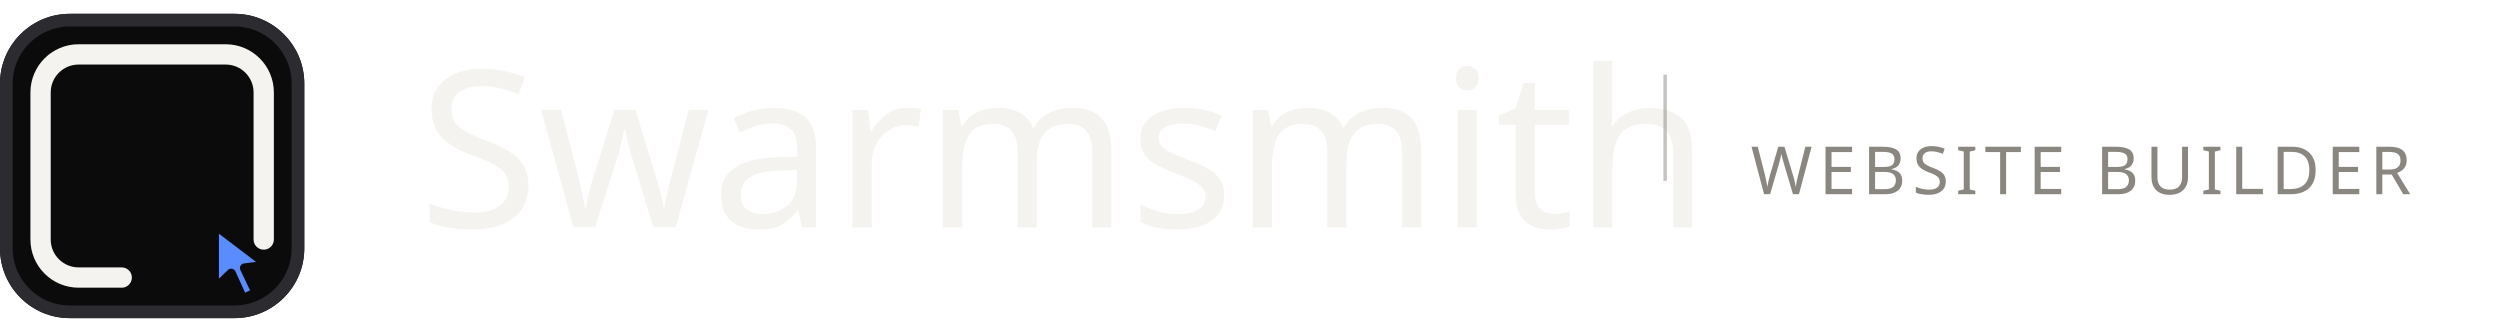
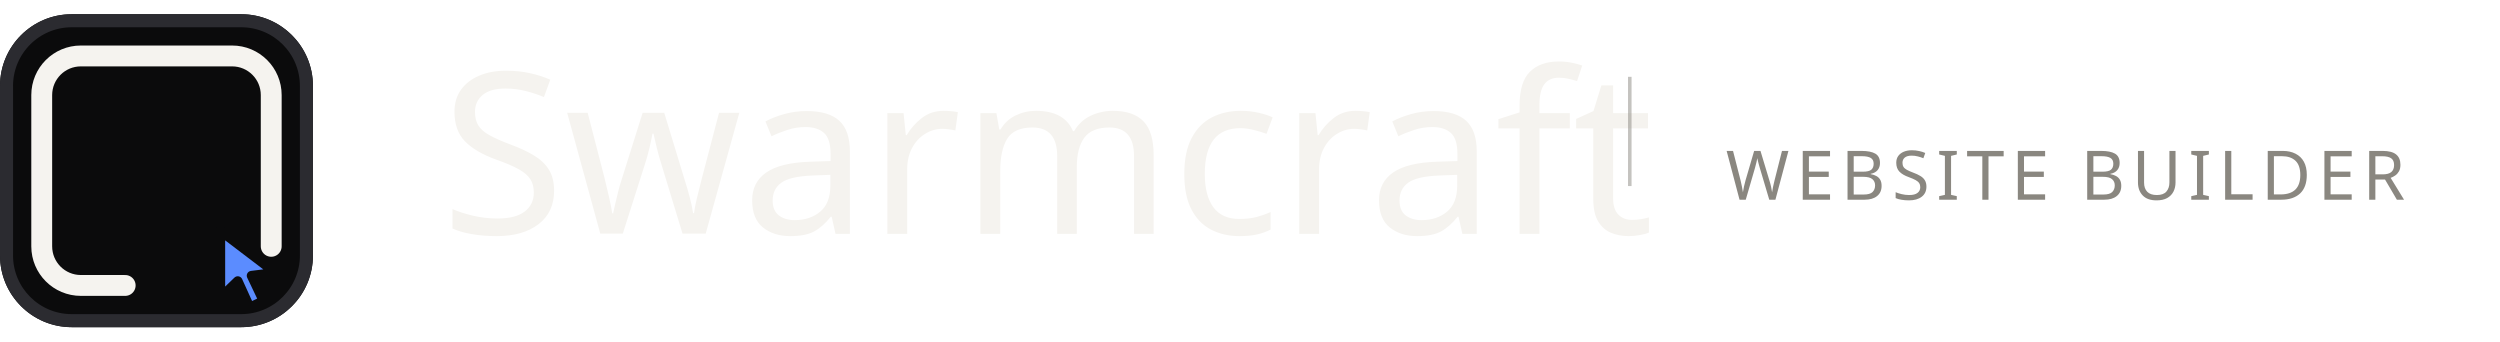
- <svg xmlns="http://www.w3.org/2000/svg" width="723" height="96" viewBox="0 0 723 96" role="img" aria-label="Swarmsmith — website builder">
+ <svg xmlns="http://www.w3.org/2000/svg" width="703" height="96" viewBox="0 0 703 96" role="img" aria-label="Swarmcraft — website builder">
  <g transform="translate(0 4) scale(3.6667)">
    <rect width="24" height="24" rx="5.5" fill="#0b0b0c" />
    <rect x="0.5" y="0.5" width="23" height="23" rx="5" fill="none" stroke="#2b2b30" />
    <path d="M9.6 20.8 H6.2 A3 3 0 0 1 3.2 17.8 V6.2 A3 3 0 0 1 6.2 3.2 H17.8 A3 3 0 0 1 20.8 6.2 V17.8" fill="none" stroke="#f5f3ef" stroke-width="1.6" stroke-linecap="round" />
    <g transform="translate(16.9 16.6) scale(0.92)">
      <path d="M0 0 L0 5.6 L1.45 4.2 L2.45 6.4 L3.6 5.85 L2.6 3.75 L4.6 3.5 Z" fill="#5b8cff" stroke="#0b0b0c" stroke-width="0.8" stroke-linejoin="round" />
    </g>
  </g>
-   <text x="121" y="65.76" font-family="Instrument Serif" font-size="63.36" fill="#f5f3ef">Swarmsmith</text>
-   <line x1="481.558" y1="52.32" x2="481.558" y2="21.6" stroke="#8a8780" stroke-width="1" opacity="0.5" />
-   <text x="506.308" y="56.16" font-family="JetBrains Mono" font-size="19.2" letter-spacing="1.92" fill="#8a8780">WEBSITE BUILDER</text>
+   <text x="124" y="65.76" font-family="Instrument Serif" font-size="63.36" fill="#f5f3ef">Swarmcraft</text>
+   <line x1="458.296" y1="52.32" x2="458.296" y2="21.6" stroke="#8a8780" stroke-width="1" opacity="0.5" />
+   <text x="485.296" y="56.16" font-family="JetBrains Mono" font-size="19.2" letter-spacing="1.92" fill="#8a8780">WEBSITE BUILDER</text>
</svg>
